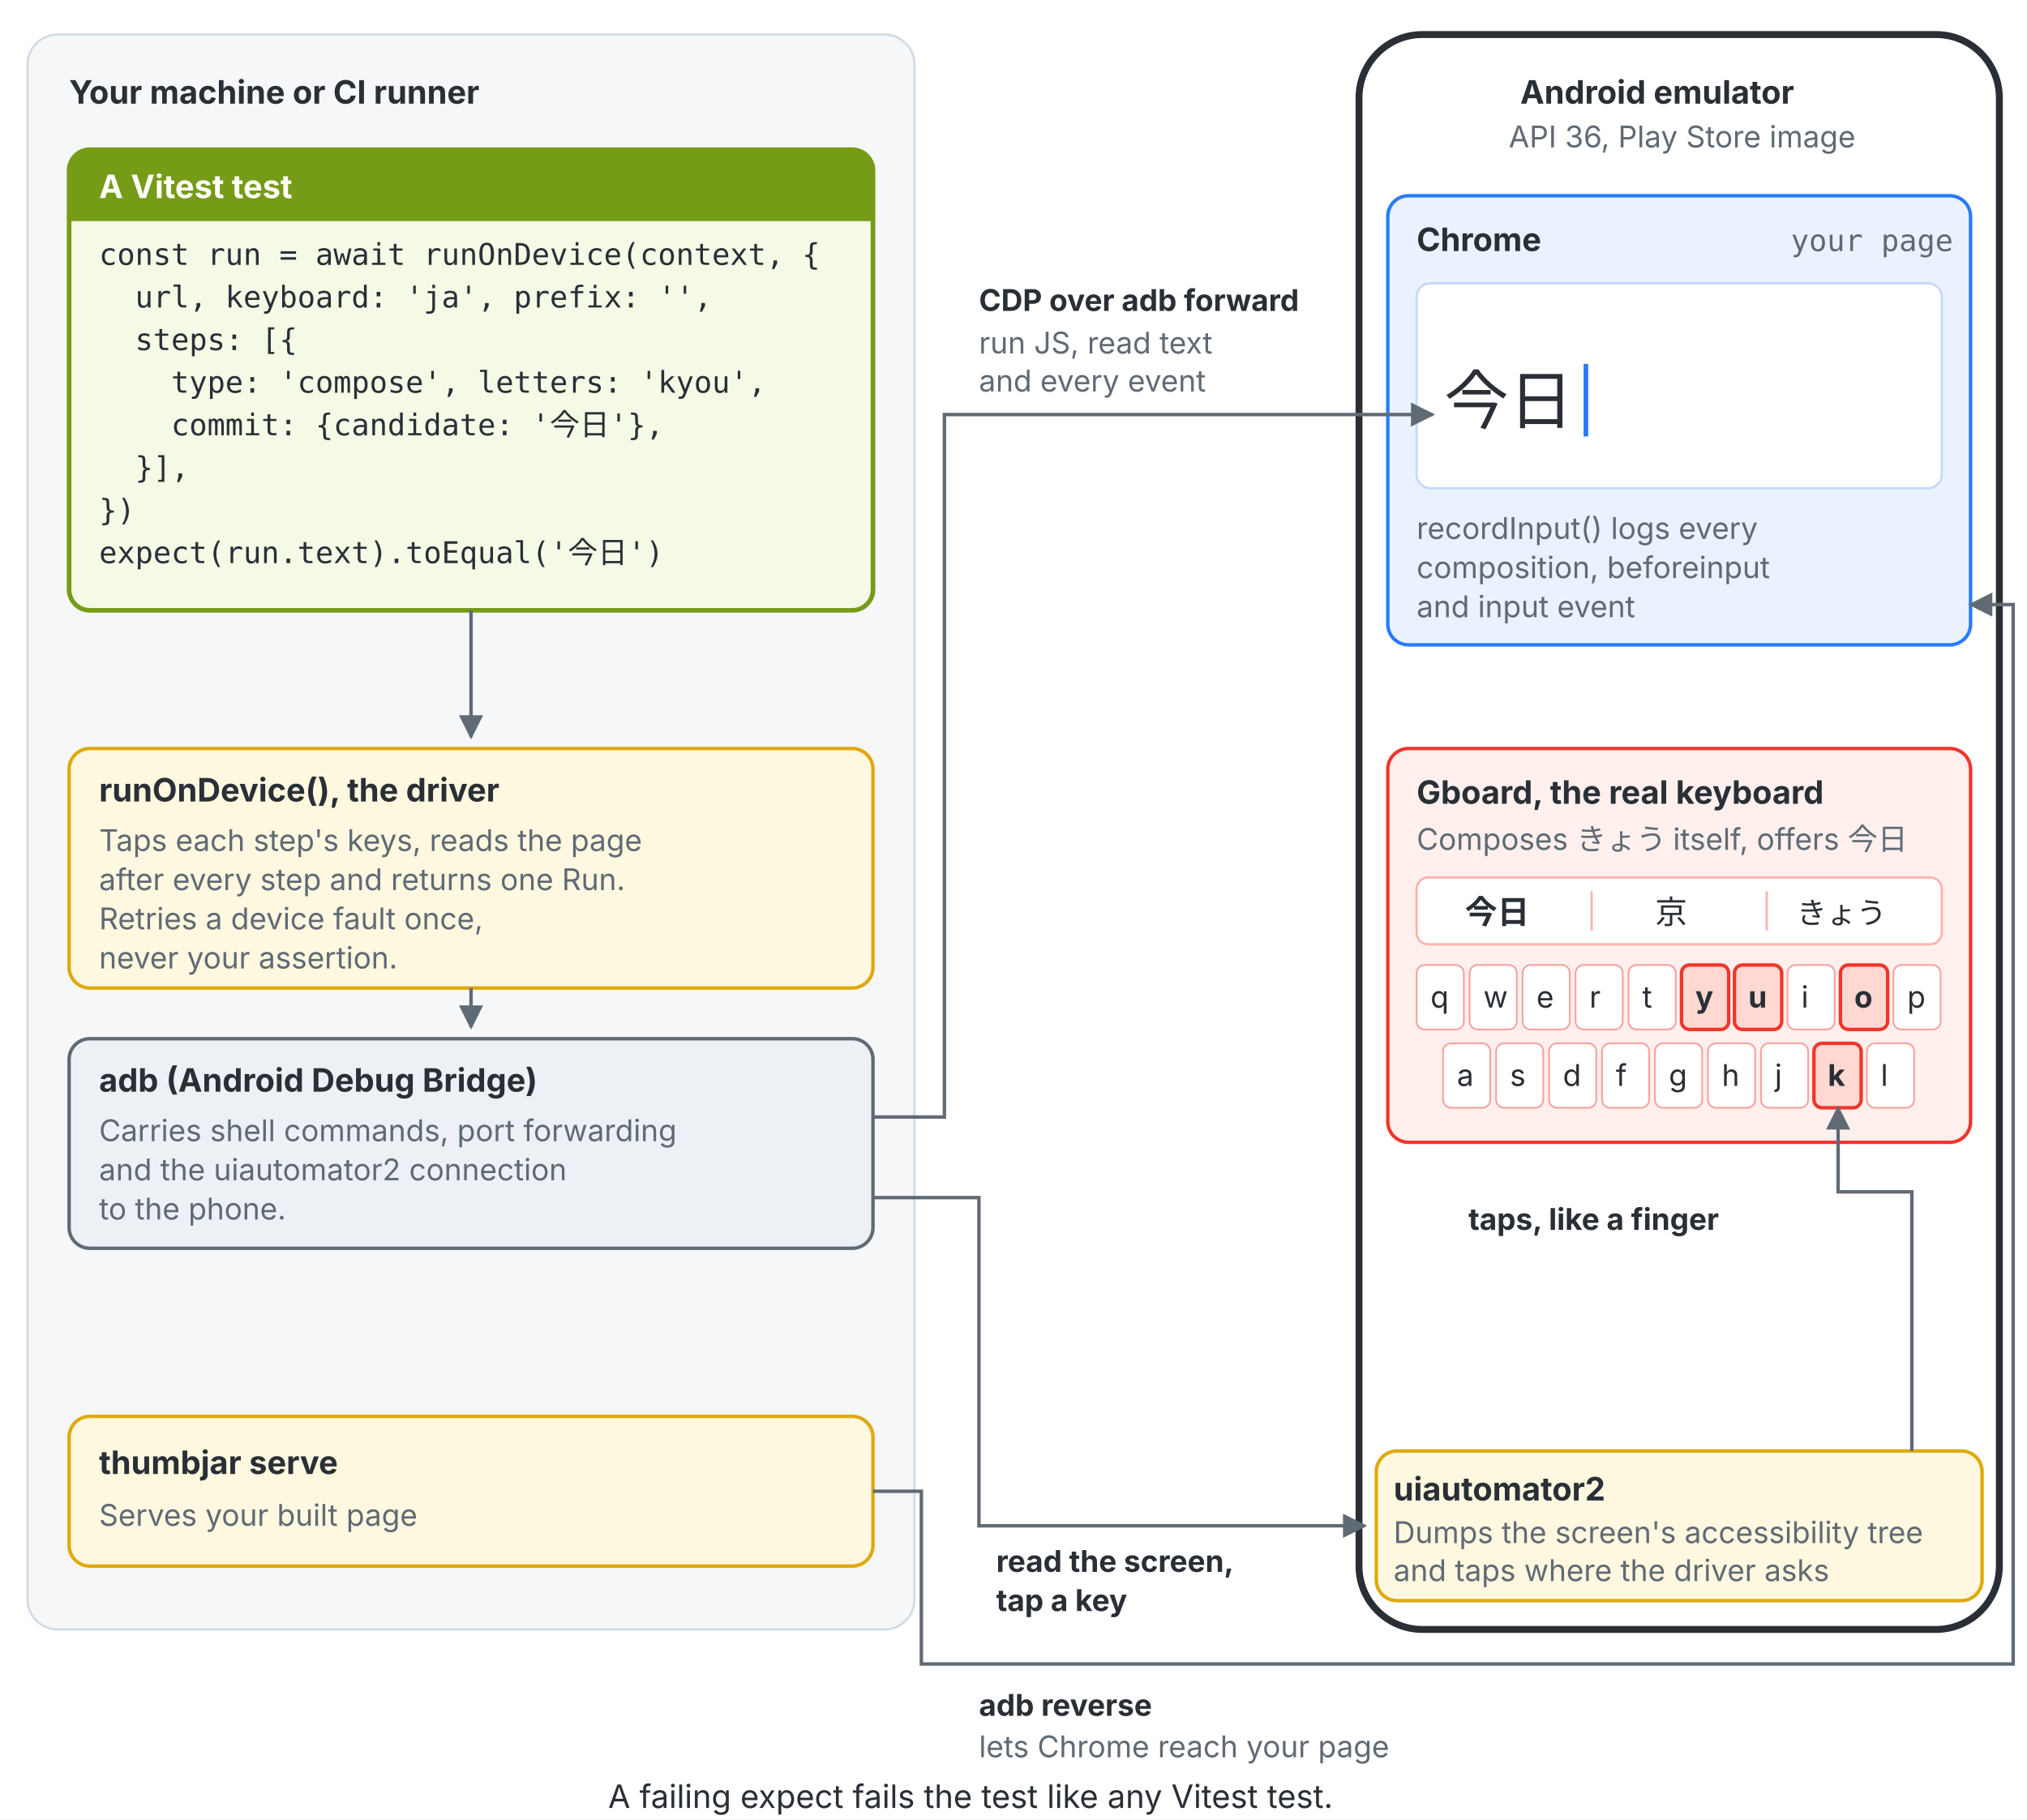
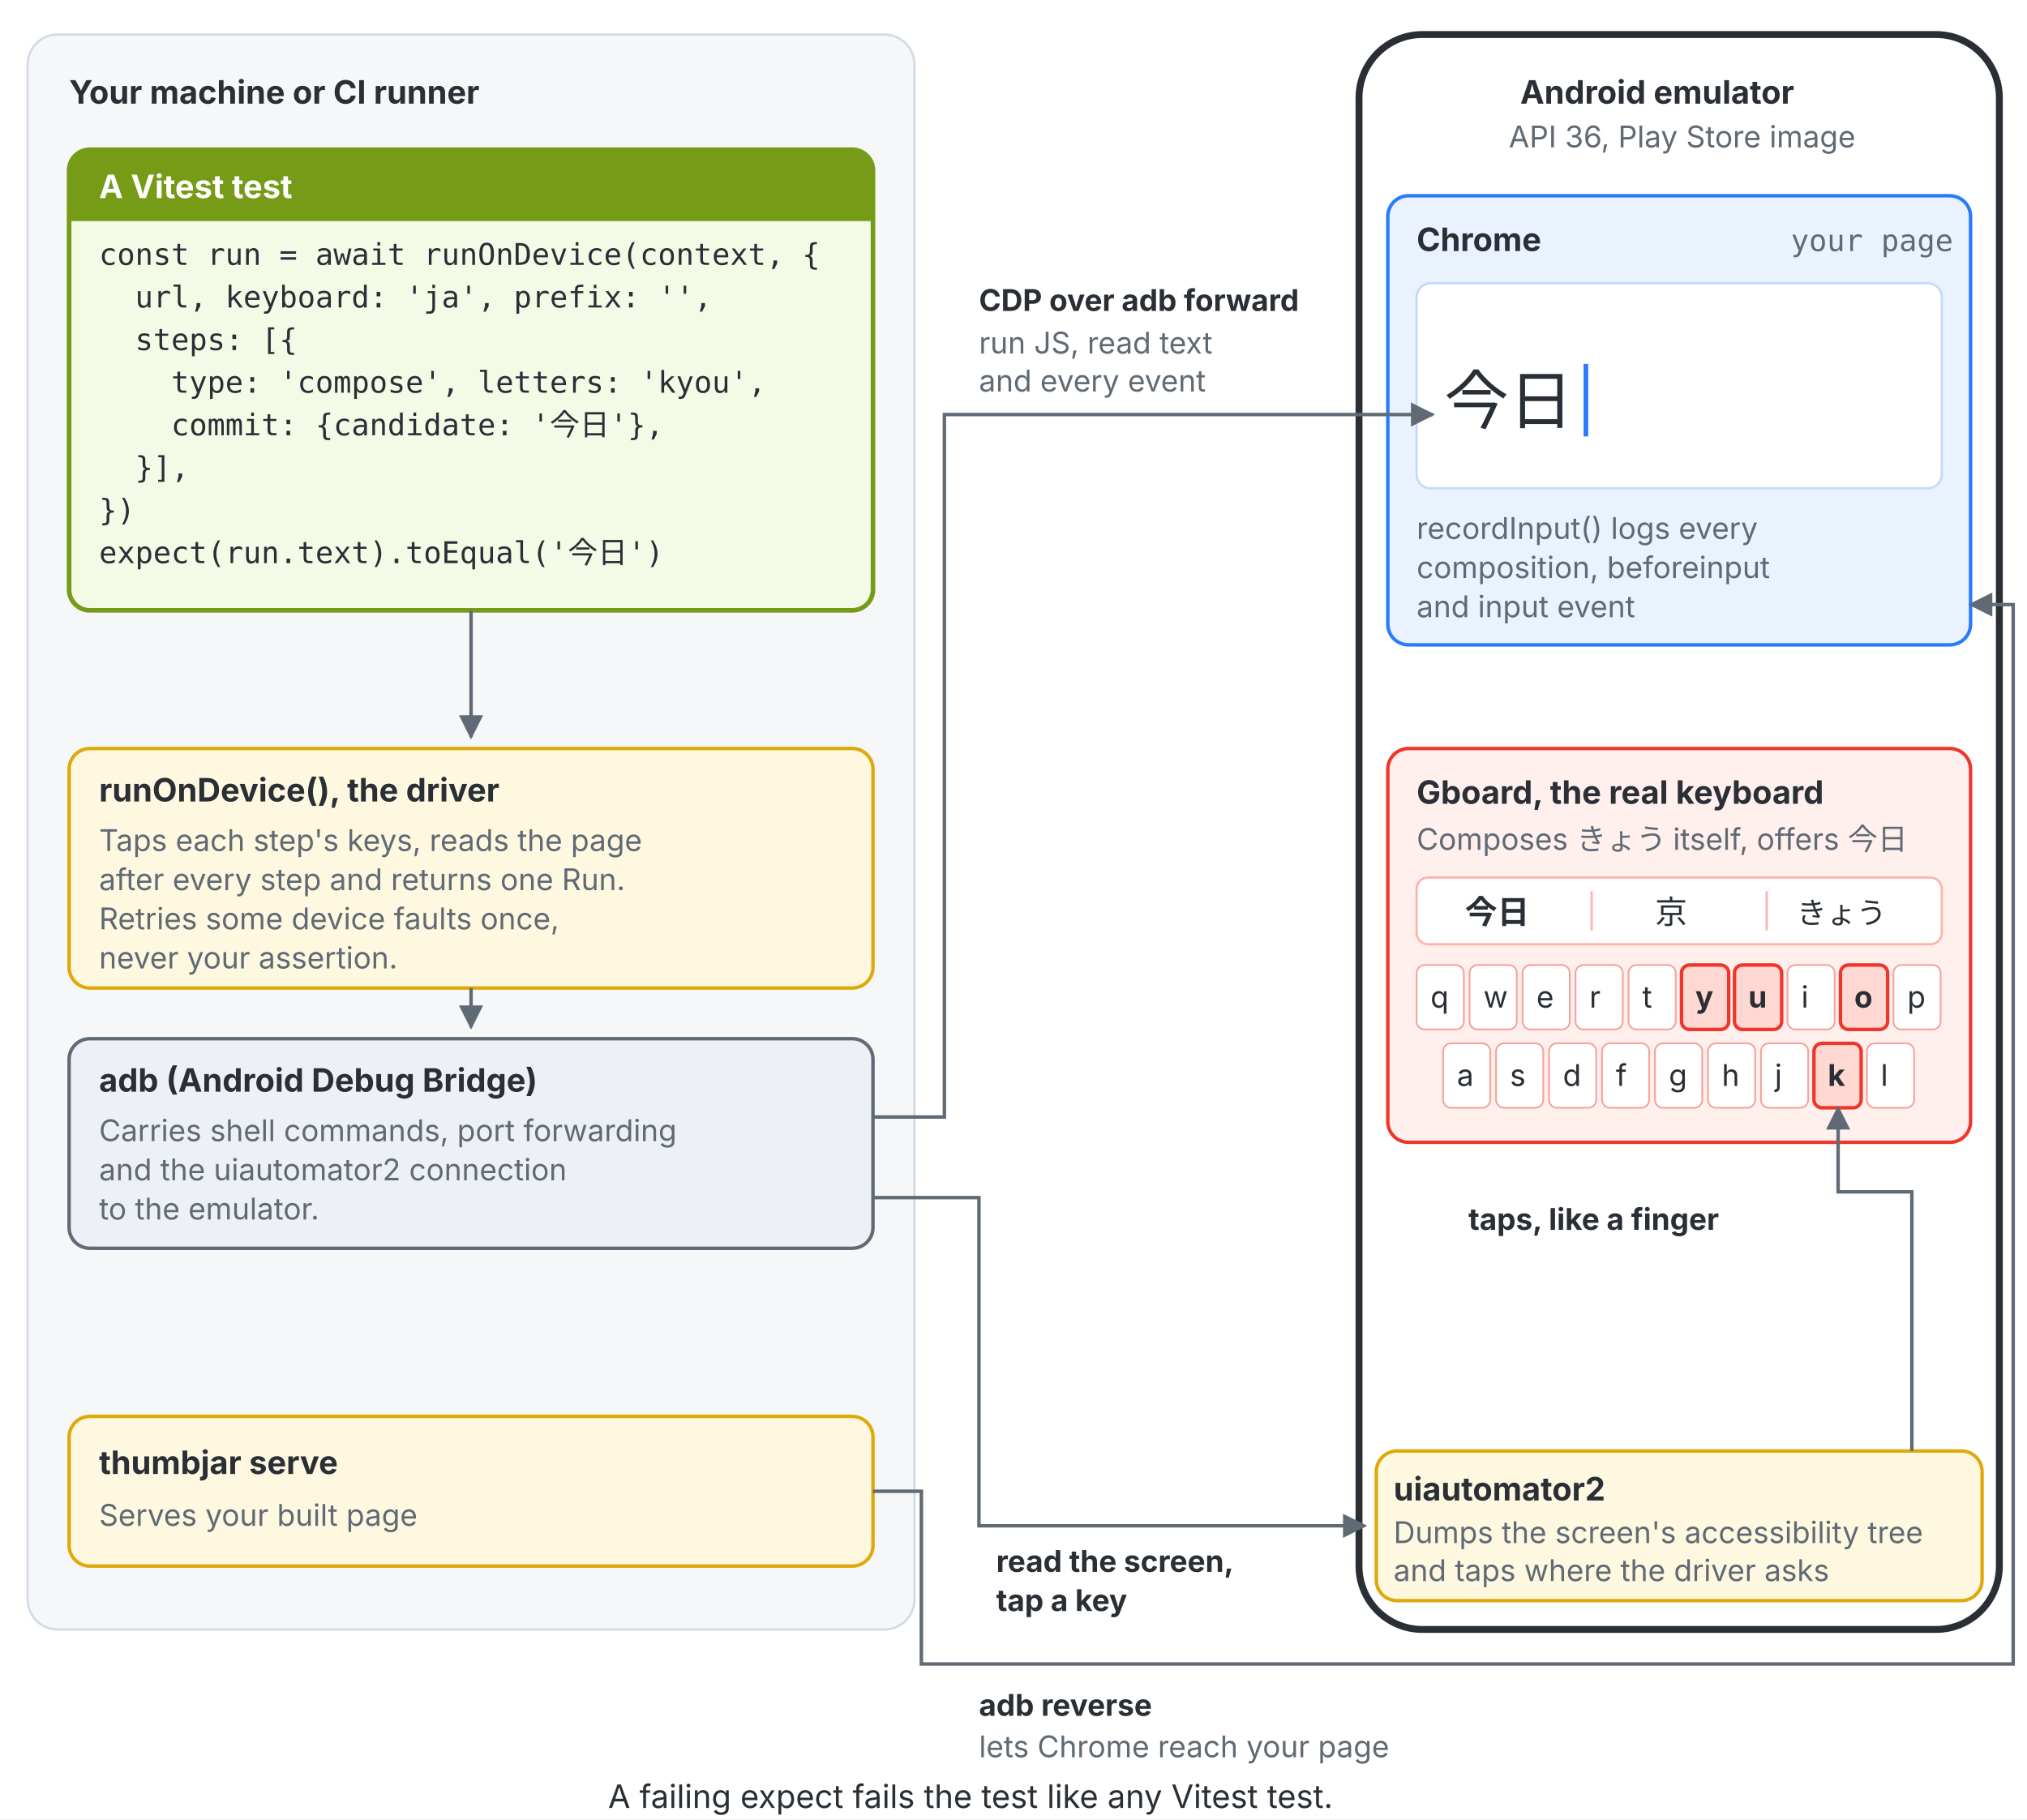
<svg xmlns="http://www.w3.org/2000/svg" width="100%" viewBox="0 0 1760 1580" role="img" aria-labelledby="title desc">
  <defs>
    <marker id="arrow" viewBox="0 0 10 10" refX="9" refY="5" markerWidth="7" markerHeight="7" orient="auto-start-reverse">
      <path d="M 0 0 L 10 5 L 0 10 z" fill="#606a74" />
    </marker>
  </defs>
  <style>text { font-family: system-ui, -apple-system, Segoe UI, sans-serif; fill: #292f35; } .code { font-family: ui-monospace, SFMono-Regular, Menlo, monospace; } .muted { fill: #606a74; } .arrow { fill: none; stroke: #606a74; stroke-width: 3; marker-end: url(#arrow); }</style>
  <rect x="0" y="0" width="1760" height="1580" rx="0" fill="white" />
  <rect x="24" y="30" width="770" height="1385" rx="26" fill="#f5f7f9" stroke="#d3dbe3" stroke-width="2" />
  <rect x="1180" y="30" width="556" height="1385" rx="55" fill="white" stroke="#292f35" stroke-width="6" />
  <text x="60" y="90" font-size="28" font-weight="650" xml:space="preserve">Your machine or CI runner</text>
  <text x="1320" y="90" font-size="28" font-weight="650" xml:space="preserve">Android emulator</text>
  <text x="1310" y="128" font-size="26" class="muted" xml:space="preserve">API 36, Play Store image</text>
  <rect x="60" y="130" width="698" height="400" rx="18" fill="#f5fae7" stroke="#769b17" stroke-width="4" />
  <path d="M78 130 H740 Q758 130 758 148 V192 H60 V148 Q60 130 78 130" fill="#769b17" />
  <text x="86" y="172" font-size="28" font-weight="650" style="fill:white" xml:space="preserve">A Vitest test</text>
  <text x="86" y="230" font-size="26" class="code" xml:space="preserve">const run = await runOnDevice(context, {</text>
  <text x="86" y="267" font-size="26" class="code" xml:space="preserve">  url, keyboard: 'ja', prefix: '',</text>
  <text x="86" y="304" font-size="26" class="code" xml:space="preserve">  steps: [{</text>
  <text x="86" y="341" font-size="26" class="code" xml:space="preserve">    type: 'compose', letters: 'kyou',</text>
  <text x="86" y="378" font-size="26" class="code" xml:space="preserve">    commit: {candidate: '今日'},</text>
  <text x="86" y="415" font-size="26" class="code" xml:space="preserve">  }],</text>
  <text x="86" y="452" font-size="26" class="code" xml:space="preserve">})</text>
  <text x="86" y="489" font-size="26" class="code" xml:space="preserve">expect(run.text).toEqual('今日')</text>
  <rect x="60" y="650" width="698" height="208" rx="18" fill="#fff8e0" stroke="#dfa90b" stroke-width="3" />
  <text x="86" y="696" font-size="28" font-weight="650" xml:space="preserve">runOnDevice(), the driver</text>
  <text x="86" y="739" font-size="26" class="muted" xml:space="preserve">Taps each step's keys, reads the page</text>
  <text x="86" y="773" font-size="26" class="muted" xml:space="preserve">after every step and returns one Run.</text>
-   <text x="86" y="807" font-size="26" class="muted" xml:space="preserve">Retries a device fault once,</text>
+   <text x="86" y="807" font-size="26" class="muted" xml:space="preserve">Retries some device faults once,</text>
  <text x="86" y="841" font-size="26" class="muted" xml:space="preserve">never your assertion.</text>
  <rect x="60" y="902" width="698" height="182" rx="18" fill="#edf1f5" stroke="#606a74" stroke-width="3" />
  <text x="86" y="948" font-size="28" font-weight="650" xml:space="preserve">adb (Android Debug Bridge)</text>
  <text x="86" y="991" font-size="26" class="muted" xml:space="preserve">Carries shell commands, port forwarding</text>
  <text x="86" y="1025" font-size="26" class="muted" xml:space="preserve">and the uiautomator2 connection</text>
-   <text x="86" y="1059" font-size="26" class="muted" xml:space="preserve">to the phone.</text>
+   <text x="86" y="1059" font-size="26" class="muted" xml:space="preserve">to the emulator.</text>
  <rect x="60" y="1230" width="698" height="130" rx="18" fill="#fff8e0" stroke="#dfa90b" stroke-width="3" />
  <text x="86" y="1280" font-size="28" font-weight="650" xml:space="preserve">thumbjar serve</text>
  <text x="86" y="1325" font-size="26" class="muted" xml:space="preserve">Serves your built page</text>
  <rect x="1205" y="170" width="506" height="390" rx="18" fill="#eaf2ff" stroke="#267bff" stroke-width="3" />
  <text x="1230" y="218" font-size="28" font-weight="650" xml:space="preserve">Chrome</text>
  <text x="1555" y="218" font-size="26" class="code muted" xml:space="preserve">your page</text>
  <rect x="1230" y="246" width="456" height="178" rx="12" fill="white" stroke="#c6d9fb" stroke-width="2" />
  <text x="1254" y="368" font-size="56" xml:space="preserve">今日</text>
  <path d="M1377 316 V379" fill="none" stroke="#267bff" stroke-width="4" />
  <text x="1230" y="468" font-size="26" class="muted" xml:space="preserve">recordInput() logs every</text>
  <text x="1230" y="502" font-size="26" class="muted" xml:space="preserve">composition, beforeinput</text>
  <text x="1230" y="536" font-size="26" class="muted" xml:space="preserve">and input event</text>
  <rect x="1205" y="650" width="506" height="342" rx="18" fill="#fff0ee" stroke="#f0352b" stroke-width="3" />
  <text x="1230" y="698" font-size="28" font-weight="650" xml:space="preserve">Gboard, the real keyboard</text>
  <text x="1230" y="738" font-size="26" class="muted" xml:space="preserve">Composes きょう itself, offers 今日</text>
  <rect x="1230" y="762" width="456" height="58" rx="10" fill="white" stroke="#ffb3ac" stroke-width="2" />
  <text x="1272" y="802" font-size="28" font-weight="650" xml:space="preserve">今日</text>
  <text x="1437" y="802" font-size="28" xml:space="preserve">京</text>
  <text x="1560" y="802" font-size="26" xml:space="preserve">きょう</text>
  <path d="M1382 774 V808 M1534 774 V808" fill="none" stroke="#ffb3ac" stroke-width="2" />
  <rect x="1230" y="838" width="41" height="56" rx="7" fill="white" stroke="#f5a39c" stroke-width="1.5" />
  <text x="1242" y="875" font-size="26" xml:space="preserve">q</text>
  <rect x="1276" y="838" width="41" height="56" rx="7" fill="white" stroke="#f5a39c" stroke-width="1.5" />
  <text x="1288" y="875" font-size="26" xml:space="preserve">w</text>
  <rect x="1322" y="838" width="41" height="56" rx="7" fill="white" stroke="#f5a39c" stroke-width="1.5" />
  <text x="1334" y="875" font-size="26" xml:space="preserve">e</text>
  <rect x="1368" y="838" width="41" height="56" rx="7" fill="white" stroke="#f5a39c" stroke-width="1.5" />
  <text x="1380" y="875" font-size="26" xml:space="preserve">r</text>
  <rect x="1414" y="838" width="41" height="56" rx="7" fill="white" stroke="#f5a39c" stroke-width="1.5" />
  <text x="1426" y="875" font-size="26" xml:space="preserve">t</text>
  <rect x="1460" y="838" width="41" height="56" rx="7" fill="#ffd8d2" stroke="#f0352b" stroke-width="3" />
  <text x="1472" y="875" font-size="26" font-weight="650" xml:space="preserve">y</text>
  <rect x="1506" y="838" width="41" height="56" rx="7" fill="#ffd8d2" stroke="#f0352b" stroke-width="3" />
  <text x="1518" y="875" font-size="26" font-weight="650" xml:space="preserve">u</text>
  <rect x="1552" y="838" width="41" height="56" rx="7" fill="white" stroke="#f5a39c" stroke-width="1.5" />
  <text x="1564" y="875" font-size="26" xml:space="preserve">i</text>
  <rect x="1598" y="838" width="41" height="56" rx="7" fill="#ffd8d2" stroke="#f0352b" stroke-width="3" />
  <text x="1610" y="875" font-size="26" font-weight="650" xml:space="preserve">o</text>
  <rect x="1644" y="838" width="41" height="56" rx="7" fill="white" stroke="#f5a39c" stroke-width="1.5" />
  <text x="1656" y="875" font-size="26" xml:space="preserve">p</text>
  <rect x="1253" y="906" width="41" height="56" rx="7" fill="white" stroke="#f5a39c" stroke-width="1.5" />
  <text x="1265" y="943" font-size="26" xml:space="preserve">a</text>
  <rect x="1299" y="906" width="41" height="56" rx="7" fill="white" stroke="#f5a39c" stroke-width="1.5" />
  <text x="1311" y="943" font-size="26" xml:space="preserve">s</text>
  <rect x="1345" y="906" width="41" height="56" rx="7" fill="white" stroke="#f5a39c" stroke-width="1.5" />
  <text x="1357" y="943" font-size="26" xml:space="preserve">d</text>
  <rect x="1391" y="906" width="41" height="56" rx="7" fill="white" stroke="#f5a39c" stroke-width="1.5" />
  <text x="1403" y="943" font-size="26" xml:space="preserve">f</text>
  <rect x="1437" y="906" width="41" height="56" rx="7" fill="white" stroke="#f5a39c" stroke-width="1.5" />
  <text x="1449" y="943" font-size="26" xml:space="preserve">g</text>
  <rect x="1483" y="906" width="41" height="56" rx="7" fill="white" stroke="#f5a39c" stroke-width="1.5" />
  <text x="1495" y="943" font-size="26" xml:space="preserve">h</text>
  <rect x="1529" y="906" width="41" height="56" rx="7" fill="white" stroke="#f5a39c" stroke-width="1.5" />
  <text x="1541" y="943" font-size="26" xml:space="preserve">j</text>
  <rect x="1575" y="906" width="41" height="56" rx="7" fill="#ffd8d2" stroke="#f0352b" stroke-width="3" />
  <text x="1587" y="943" font-size="26" font-weight="650" xml:space="preserve">k</text>
  <rect x="1621" y="906" width="41" height="56" rx="7" fill="white" stroke="#f5a39c" stroke-width="1.5" />
  <text x="1633" y="943" font-size="26" xml:space="preserve">l</text>
  <rect x="1195" y="1260" width="526" height="130" rx="18" fill="#fff8e0" stroke="#dfa90b" stroke-width="3" />
  <text x="1210" y="1303" font-size="28" font-weight="650" xml:space="preserve">uiautomator2</text>
  <text x="1210" y="1340" font-size="26" class="muted" xml:space="preserve">Dumps the screen's accessibility tree</text>
  <text x="1210" y="1373" font-size="26" class="muted" xml:space="preserve">and taps where the driver asks</text>
  <path d="M409 530 V640" class="arrow" />
  <path d="M409 858 V892" class="arrow" />
  <path d="M758 970 H820 V360 H1244" class="arrow" />
  <text x="850" y="270" font-size="26" font-weight="650" xml:space="preserve">CDP over adb forward</text>
  <text x="850" y="307" font-size="26" class="muted" xml:space="preserve">run JS, read text</text>
  <text x="850" y="340" font-size="26" class="muted" xml:space="preserve">and every event</text>
  <path d="M758 1295 H800 V1445 H1748 V525 H1711" class="arrow" />
  <text x="850" y="1490" font-size="26" font-weight="650" xml:space="preserve">adb reverse</text>
  <text x="850" y="1526" font-size="26" class="muted" xml:space="preserve">lets Chrome reach your page</text>
  <path d="M758 1040 H850 V1325 H1185" class="arrow" />
  <text x="865" y="1365" font-size="26" font-weight="650" xml:space="preserve">read the screen,</text>
  <text x="865" y="1399" font-size="26" font-weight="650" xml:space="preserve">tap a key</text>
  <path d="M1660 1260 V1035 H1596 V962" class="arrow" />
  <text x="1275" y="1068" font-size="26" font-weight="650" xml:space="preserve">taps, like a finger</text>
  <text x="528" y="1570" font-size="28" xml:space="preserve">A failing expect fails the test like any Vitest test.</text>
</svg>
